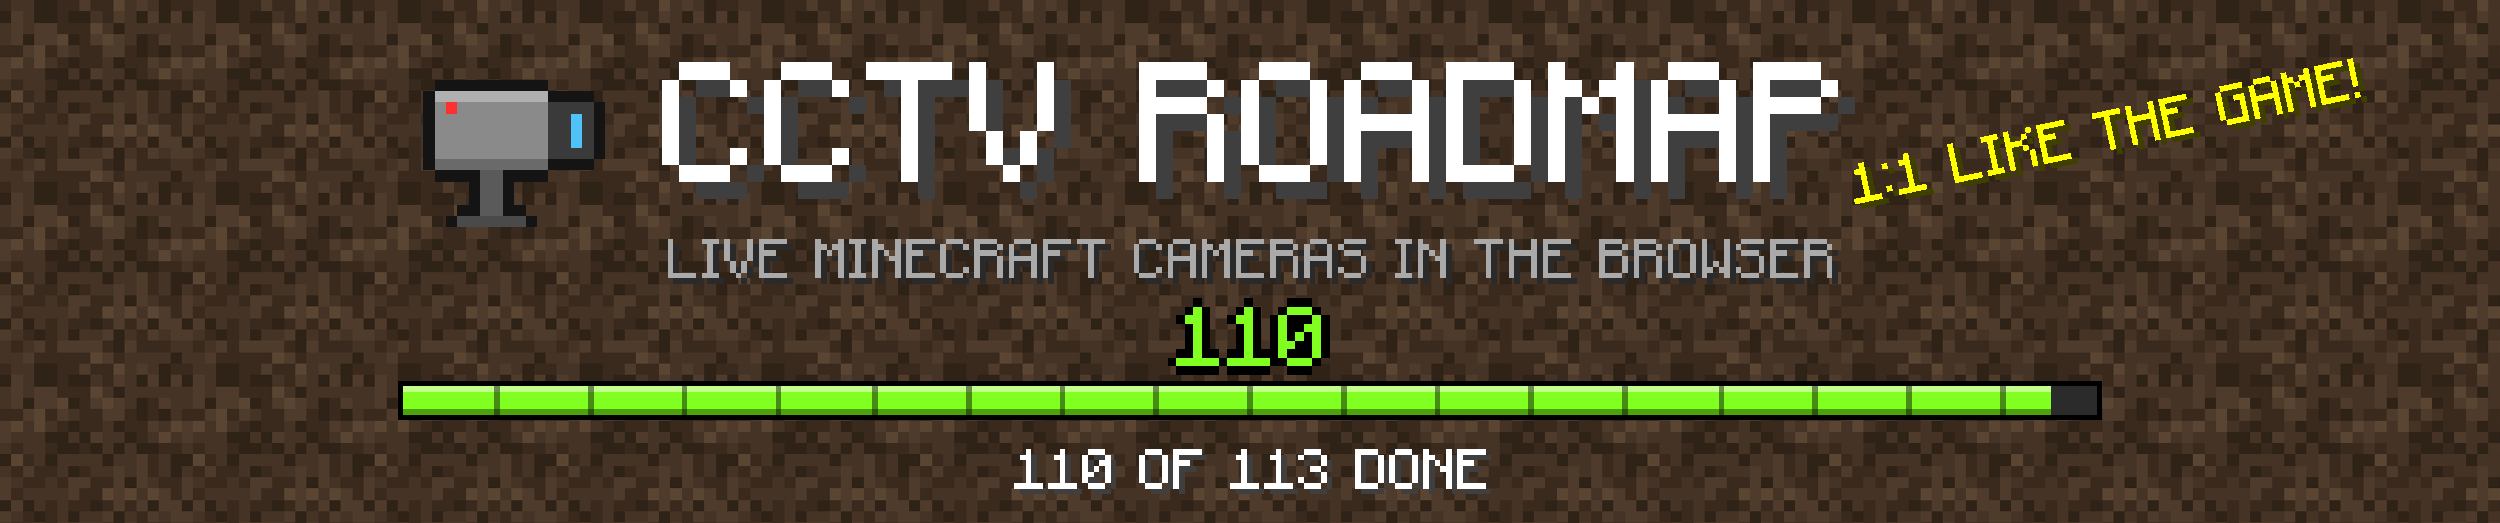
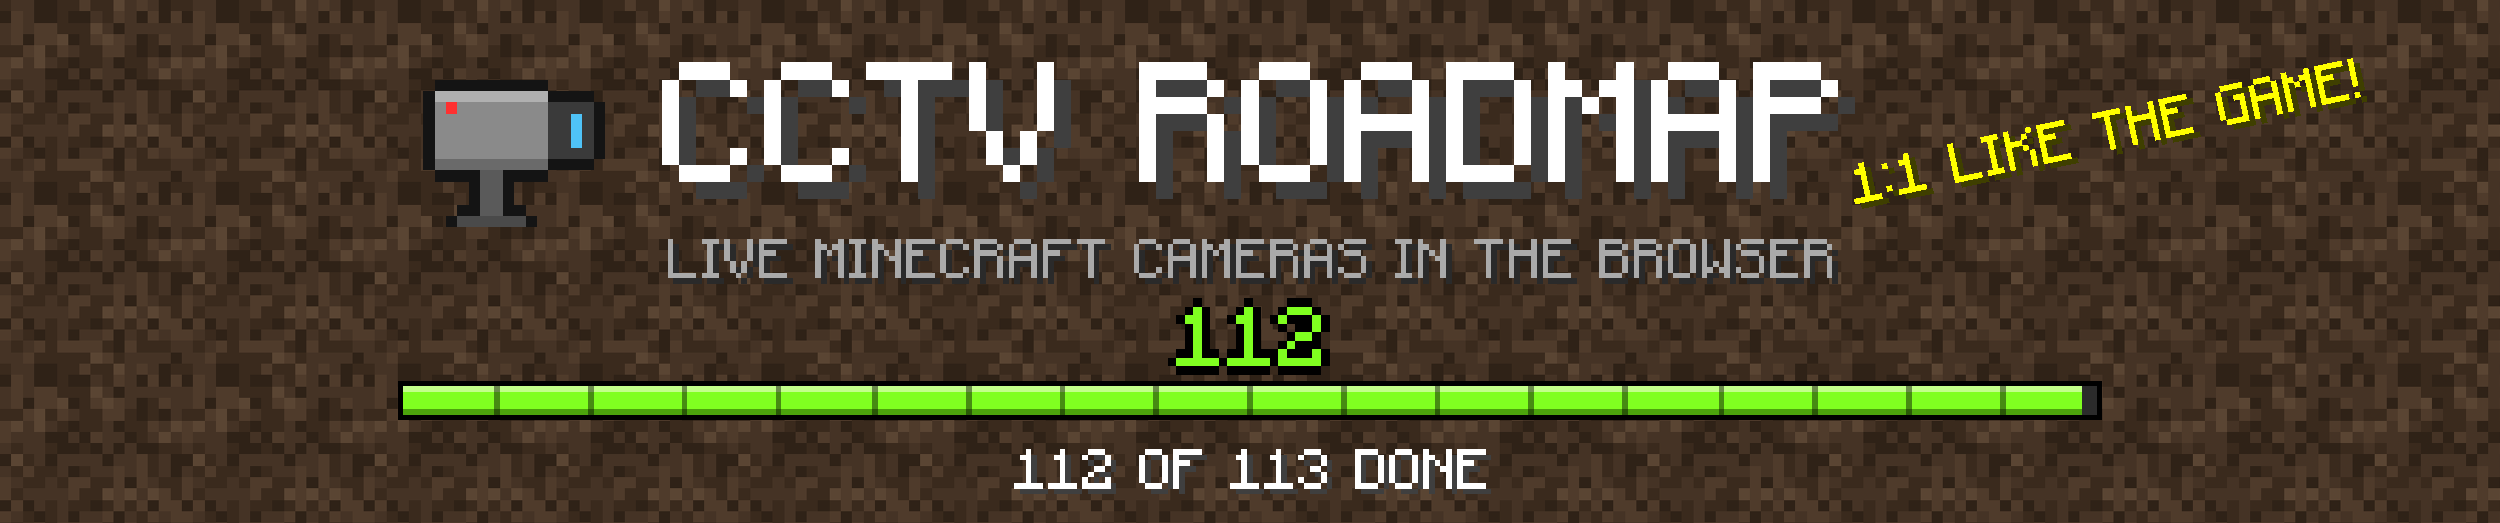
<svg xmlns="http://www.w3.org/2000/svg" width="880" height="184" viewBox="0 0 880 184" shape-rendering="crispEdges" role="img">
  <defs>
    <pattern id="dirt" width="64" height="64" patternUnits="userSpaceOnUse">
      <path fill="#3a2a1d" d="M0 0h4v4h-4zM20 0h8v4h-8zM32 0h8v4h-8zM60 0h4v4h-4zM20 4h4v4h-4zM36 4h4v4h-4zM20 8h12v4h-12zM28 12h4v4h-4zM52 12h4v4h-4zM0 16h8v4h-8zM16 16h4v4h-4zM28 16h8v4h-8zM44 16h4v4h-4zM52 16h4v4h-4zM20 20h4v4h-4zM28 20h8v4h-8zM44 20h8v4h-8zM48 24h4v4h-4zM4 28h4v4h-4zM16 28h4v4h-4zM28 28h4v4h-4zM56 28h8v4h-8zM8 32h4v4h-4zM52 32h4v4h-4zM4 36h4v4h-4zM12 36h8v4h-8zM28 36h4v4h-4zM52 36h4v4h-4zM8 40h8v4h-8zM20 40h4v4h-4zM32 40h8v4h-8zM56 40h8v4h-8zM4 44h4v4h-4zM28 44h8v4h-8zM60 44h4v4h-4zM16 48h4v4h-4zM24 48h8v4h-8zM36 48h4v4h-4zM44 48h4v4h-4zM8 52h4v4h-4zM16 52h4v4h-4zM48 52h4v4h-4zM4 56h4v4h-4zM16 56h4v4h-4zM36 56h4v4h-4zM48 56h12v4h-12zM12 60h20v4h-20zM40 60h4v4h-4z" />
      <path fill="#453325" d="M4 0h8v4h-8zM44 0h4v4h-4zM52 0h4v4h-4zM8 4h4v4h-4zM32 4h4v4h-4zM44 4h4v4h-4zM0 8h4v4h-4zM8 8h4v4h-4zM36 8h4v4h-4zM44 8h20v4h-20zM0 12h4v4h-4zM44 12h4v4h-4zM60 12h4v4h-4zM24 16h4v4h-4zM60 16h4v4h-4zM8 20h4v4h-4zM16 20h4v4h-4zM36 20h4v4h-4zM56 20h4v4h-4zM4 24h12v4h-12zM24 24h4v4h-4zM36 24h8v4h-8zM52 24h4v4h-4zM60 24h4v4h-4zM0 28h4v4h-4zM8 28h8v4h-8zM36 28h4v4h-4zM44 28h4v4h-4zM12 32h4v4h-4zM20 32h16v4h-16zM40 32h8v4h-8zM56 32h4v4h-4zM0 36h4v4h-4zM20 36h4v4h-4zM32 36h8v4h-8zM44 36h4v4h-4zM56 36h4v4h-4zM4 40h4v4h-4zM16 40h4v4h-4zM52 40h4v4h-4zM8 44h16v4h-16zM48 44h4v4h-4zM12 48h4v4h-4zM20 48h4v4h-4zM4 52h4v4h-4zM20 52h4v4h-4zM28 52h8v4h-8zM44 52h4v4h-4zM56 52h4v4h-4zM0 56h4v4h-4zM8 56h4v4h-4zM60 56h4v4h-4zM0 60h8v4h-8zM44 60h16v4h-16z" />
      <path fill="#2f2217" d="M12 0h8v4h-8zM56 0h4v4h-4zM0 4h4v4h-4zM12 4h8v4h-8zM24 4h8v4h-8zM48 4h4v4h-4zM56 4h4v4h-4zM40 8h4v4h-4zM8 12h4v4h-4zM24 12h4v4h-4zM48 12h4v4h-4zM48 16h4v4h-4zM56 16h4v4h-4zM24 20h4v4h-4zM40 20h4v4h-4zM16 24h8v4h-8zM28 24h4v4h-4zM44 24h4v4h-4zM20 28h8v4h-8zM32 28h4v4h-4zM40 28h4v4h-4zM48 28h8v4h-8zM0 32h4v4h-4zM16 32h4v4h-4zM36 32h4v4h-4zM60 32h4v4h-4zM24 36h4v4h-4zM60 36h4v4h-4zM44 40h4v4h-4zM0 48h4v4h-4zM8 48h4v4h-4zM32 48h4v4h-4zM52 48h4v4h-4zM12 52h4v4h-4zM24 52h4v4h-4zM40 52h4v4h-4zM40 56h4v4h-4zM60 60h4v4h-4z" />
      <path fill="#4f3b2b" d="M28 0h4v4h-4zM48 0h4v4h-4zM4 4h4v4h-4zM40 4h4v4h-4zM52 4h4v4h-4zM60 4h4v4h-4zM4 8h4v4h-4zM12 8h8v4h-8zM4 12h4v4h-4zM12 12h8v4h-8zM32 12h4v4h-4zM40 12h4v4h-4zM56 12h4v4h-4zM8 16h4v4h-4zM20 16h4v4h-4zM36 16h8v4h-8zM0 20h4v4h-4zM52 20h4v4h-4zM0 24h4v4h-4zM32 24h4v4h-4zM48 32h4v4h-4zM8 36h4v4h-4zM40 36h4v4h-4zM48 36h4v4h-4zM0 40h4v4h-4zM24 40h8v4h-8zM40 40h4v4h-4zM48 40h4v4h-4zM0 44h4v4h-4zM24 44h4v4h-4zM40 44h4v4h-4zM56 44h4v4h-4zM4 48h4v4h-4zM40 48h4v4h-4zM48 48h4v4h-4zM56 48h8v4h-8zM0 52h4v4h-4zM36 52h4v4h-4zM52 52h4v4h-4zM60 52h4v4h-4zM12 56h4v4h-4zM20 56h16v4h-16zM44 56h4v4h-4zM8 60h4v4h-4zM36 60h4v4h-4z" />
      <path fill="#5a4533" d="M40 0h4v4h-4zM32 8h4v4h-4zM20 12h4v4h-4zM36 12h4v4h-4zM12 16h4v4h-4zM4 20h4v4h-4zM12 20h4v4h-4zM60 20h4v4h-4zM56 24h4v4h-4zM4 32h4v4h-4zM36 44h4v4h-4zM44 44h4v4h-4zM52 44h4v4h-4zM32 60h4v4h-4z" />
    </pattern>
  </defs>
  <rect x="0" y="0" width="880" height="184" fill="url(#dirt)" />
  <path fill="#3f3f3f" d="M245 28h18v6h-18zM239 34h6v6h-6zM263 34h6v6h-6zM239 40h6v6h-6zM239 46h6v6h-6zM239 52h6v6h-6zM239 58h6v6h-6zM263 58h6v6h-6zM245 64h18v6h-18zM281 28h18v6h-18zM275 34h6v6h-6zM299 34h6v6h-6zM275 40h6v6h-6zM275 46h6v6h-6zM275 52h6v6h-6zM275 58h6v6h-6zM299 58h6v6h-6zM281 64h18v6h-18zM311 28h30v6h-30zM323 34h6v6h-6zM323 40h6v6h-6zM323 46h6v6h-6zM323 52h6v6h-6zM323 58h6v6h-6zM323 64h6v6h-6zM347 28h6v6h-6zM371 28h6v6h-6zM347 34h6v6h-6zM371 34h6v6h-6zM347 40h6v6h-6zM371 40h6v6h-6zM347 46h6v6h-6zM371 46h6v6h-6zM353 52h6v6h-6zM365 52h6v6h-6zM353 58h6v6h-6zM365 58h6v6h-6zM359 64h6v6h-6zM407 28h24v6h-24zM407 34h6v6h-6zM431 34h6v6h-6zM407 40h24v6h-24zM407 46h6v6h-6zM431 46h6v6h-6zM407 52h6v6h-6zM431 52h6v6h-6zM407 58h6v6h-6zM431 58h6v6h-6zM407 64h6v6h-6zM431 64h6v6h-6zM449 28h18v6h-18zM443 34h6v6h-6zM467 34h6v6h-6zM443 40h6v6h-6zM467 40h6v6h-6zM443 46h6v6h-6zM467 46h6v6h-6zM443 52h6v6h-6zM467 52h6v6h-6zM443 58h6v6h-6zM467 58h6v6h-6zM449 64h18v6h-18zM485 28h18v6h-18zM479 34h6v6h-6zM503 34h6v6h-6zM479 40h6v6h-6zM503 40h6v6h-6zM479 46h30v6h-30zM479 52h6v6h-6zM503 52h6v6h-6zM479 58h6v6h-6zM503 58h6v6h-6zM479 64h6v6h-6zM503 64h6v6h-6zM515 28h24v6h-24zM515 34h6v6h-6zM539 34h6v6h-6zM515 40h6v6h-6zM539 40h6v6h-6zM515 46h6v6h-6zM539 46h6v6h-6zM515 52h6v6h-6zM539 52h6v6h-6zM515 58h6v6h-6zM539 58h6v6h-6zM515 64h24v6h-24zM551 28h6v6h-6zM575 28h6v6h-6zM551 34h12v6h-12zM569 34h12v6h-12zM551 40h6v6h-6zM563 40h6v6h-6zM575 40h6v6h-6zM551 46h6v6h-6zM575 46h6v6h-6zM551 52h6v6h-6zM575 52h6v6h-6zM551 58h6v6h-6zM575 58h6v6h-6zM551 64h6v6h-6zM575 64h6v6h-6zM593 28h18v6h-18zM587 34h6v6h-6zM611 34h6v6h-6zM587 40h6v6h-6zM611 40h6v6h-6zM587 46h30v6h-30zM587 52h6v6h-6zM611 52h6v6h-6zM587 58h6v6h-6zM611 58h6v6h-6zM587 64h6v6h-6zM611 64h6v6h-6zM623 28h24v6h-24zM623 34h6v6h-6zM647 34h6v6h-6zM623 40h24v6h-24zM623 46h6v6h-6zM623 52h6v6h-6zM623 58h6v6h-6zM623 64h6v6h-6z" />
  <path fill="#ffffff" d="M239 22h18v6h-18zM233 28h6v6h-6zM257 28h6v6h-6zM233 34h6v6h-6zM233 40h6v6h-6zM233 46h6v6h-6zM233 52h6v6h-6zM257 52h6v6h-6zM239 58h18v6h-18zM275 22h18v6h-18zM269 28h6v6h-6zM293 28h6v6h-6zM269 34h6v6h-6zM269 40h6v6h-6zM269 46h6v6h-6zM269 52h6v6h-6zM293 52h6v6h-6zM275 58h18v6h-18zM305 22h30v6h-30zM317 28h6v6h-6zM317 34h6v6h-6zM317 40h6v6h-6zM317 46h6v6h-6zM317 52h6v6h-6zM317 58h6v6h-6zM341 22h6v6h-6zM365 22h6v6h-6zM341 28h6v6h-6zM365 28h6v6h-6zM341 34h6v6h-6zM365 34h6v6h-6zM341 40h6v6h-6zM365 40h6v6h-6zM347 46h6v6h-6zM359 46h6v6h-6zM347 52h6v6h-6zM359 52h6v6h-6zM353 58h6v6h-6zM401 22h24v6h-24zM401 28h6v6h-6zM425 28h6v6h-6zM401 34h24v6h-24zM401 40h6v6h-6zM425 40h6v6h-6zM401 46h6v6h-6zM425 46h6v6h-6zM401 52h6v6h-6zM425 52h6v6h-6zM401 58h6v6h-6zM425 58h6v6h-6zM443 22h18v6h-18zM437 28h6v6h-6zM461 28h6v6h-6zM437 34h6v6h-6zM461 34h6v6h-6zM437 40h6v6h-6zM461 40h6v6h-6zM437 46h6v6h-6zM461 46h6v6h-6zM437 52h6v6h-6zM461 52h6v6h-6zM443 58h18v6h-18zM479 22h18v6h-18zM473 28h6v6h-6zM497 28h6v6h-6zM473 34h6v6h-6zM497 34h6v6h-6zM473 40h30v6h-30zM473 46h6v6h-6zM497 46h6v6h-6zM473 52h6v6h-6zM497 52h6v6h-6zM473 58h6v6h-6zM497 58h6v6h-6zM509 22h24v6h-24zM509 28h6v6h-6zM533 28h6v6h-6zM509 34h6v6h-6zM533 34h6v6h-6zM509 40h6v6h-6zM533 40h6v6h-6zM509 46h6v6h-6zM533 46h6v6h-6zM509 52h6v6h-6zM533 52h6v6h-6zM509 58h24v6h-24zM545 22h6v6h-6zM569 22h6v6h-6zM545 28h12v6h-12zM563 28h12v6h-12zM545 34h6v6h-6zM557 34h6v6h-6zM569 34h6v6h-6zM545 40h6v6h-6zM569 40h6v6h-6zM545 46h6v6h-6zM569 46h6v6h-6zM545 52h6v6h-6zM569 52h6v6h-6zM545 58h6v6h-6zM569 58h6v6h-6zM587 22h18v6h-18zM581 28h6v6h-6zM605 28h6v6h-6zM581 34h6v6h-6zM605 34h6v6h-6zM581 40h30v6h-30zM581 46h6v6h-6zM605 46h6v6h-6zM581 52h6v6h-6zM605 52h6v6h-6zM581 58h6v6h-6zM605 58h6v6h-6zM617 22h24v6h-24zM617 28h6v6h-6zM641 28h6v6h-6zM617 34h24v6h-24zM617 40h6v6h-6zM617 46h6v6h-6zM617 52h6v6h-6zM617 58h6v6h-6z" />
  <path fill="#141414" d="M153 28h40v4h-40zM149 32h4v4h-4zM193 32h16v4h-16zM149 36h4v4h-4zM209 36h4v4h-4zM149 40h4v4h-4zM209 40h4v4h-4zM149 44h4v4h-4zM209 44h4v4h-4zM149 48h4v4h-4zM209 48h4v4h-4zM149 52h4v4h-4zM209 52h4v4h-4zM149 56h4v4h-4zM193 56h16v4h-16zM153 60h16v4h-16zM177 60h16v4h-16zM165 64h4v4h-4zM177 64h4v4h-4zM165 68h4v4h-4zM177 68h4v4h-4zM161 72h8v4h-8zM177 72h8v4h-8zM157 76h4v4h-4zM185 76h4v4h-4z" />
  <path fill="#b0b0b0" d="M153 32h40v4h-40z" />
  <path fill="#8a8a8a" d="M153 36h4v4h-4zM161 36h32v4h-32zM153 40h40v4h-40zM153 44h40v4h-40zM153 48h40v4h-40zM153 52h40v4h-40z" />
  <path fill="#ff3030" d="M157 36h4v4h-4z" />
  <path fill="#3a3a3a" d="M193 36h16v4h-16zM193 40h8v4h-8zM205 40h4v4h-4zM193 44h8v4h-8zM205 44h4v4h-4zM193 48h8v4h-8zM205 48h4v4h-4zM193 52h16v4h-16z" />
  <path fill="#4fc3f7" d="M201 40h4v4h-4zM201 44h4v4h-4zM201 48h4v4h-4z" />
  <path fill="#6a6a6a" d="M153 56h40v4h-40z" />
  <path fill="#5a5a5a" d="M169 60h8v4h-8zM169 64h8v4h-8zM169 68h8v4h-8zM169 72h8v4h-8z" />
  <path fill="#4a4a4a" d="M161 76h24v4h-24z" />
  <g transform="translate(653 72) rotate(-12)">
    <path fill="#3f3f00" d="M6 -12h2v2h-2zM4 -10h4v2h-4zM6 -8h2v2h-2zM6 -6h2v2h-2zM6 -4h2v2h-2zM6 -2h2v2h-2zM2 0h10v2h-10zM14 -10h2v2h-2zM14 -2h2v2h-2zM22 -12h2v2h-2zM20 -10h4v2h-4zM22 -8h2v2h-2zM22 -6h2v2h-2zM22 -4h2v2h-2zM22 -2h2v2h-2zM18 0h10v2h-10zM38 -12h2v2h-2zM38 -10h2v2h-2zM38 -8h2v2h-2zM38 -6h2v2h-2zM38 -4h2v2h-2zM38 -2h2v2h-2zM38 0h10v2h-10zM50 -12h6v2h-6zM52 -10h2v2h-2zM52 -8h2v2h-2zM52 -6h2v2h-2zM52 -4h2v2h-2zM52 -2h2v2h-2zM50 0h6v2h-6zM58 -12h2v2h-2zM66 -12h2v2h-2zM58 -10h2v2h-2zM64 -10h2v2h-2zM58 -8h6v2h-6zM58 -6h2v2h-2zM64 -6h2v2h-2zM58 -4h2v2h-2zM66 -4h2v2h-2zM58 -2h2v2h-2zM66 -2h2v2h-2zM58 0h2v2h-2zM66 0h2v2h-2zM70 -12h10v2h-10zM70 -10h2v2h-2zM70 -8h6v2h-6zM70 -6h2v2h-2zM70 -4h2v2h-2zM70 -2h2v2h-2zM70 0h10v2h-10zM90 -12h10v2h-10zM94 -10h2v2h-2zM94 -8h2v2h-2zM94 -6h2v2h-2zM94 -4h2v2h-2zM94 -2h2v2h-2zM94 0h2v2h-2zM102 -12h2v2h-2zM110 -12h2v2h-2zM102 -10h2v2h-2zM110 -10h2v2h-2zM102 -8h10v2h-10zM102 -6h2v2h-2zM110 -6h2v2h-2zM102 -4h2v2h-2zM110 -4h2v2h-2zM102 -2h2v2h-2zM110 -2h2v2h-2zM102 0h2v2h-2zM110 0h2v2h-2zM114 -12h10v2h-10zM114 -10h2v2h-2zM114 -8h6v2h-6zM114 -6h2v2h-2zM114 -4h2v2h-2zM114 -2h2v2h-2zM114 0h10v2h-10zM136 -12h8v2h-8zM134 -10h2v2h-2zM134 -8h2v2h-2zM140 -8h4v2h-4zM134 -6h2v2h-2zM142 -6h2v2h-2zM134 -4h2v2h-2zM142 -4h2v2h-2zM134 -2h2v2h-2zM142 -2h2v2h-2zM136 0h8v2h-8zM148 -12h6v2h-6zM146 -10h2v2h-2zM154 -10h2v2h-2zM146 -8h2v2h-2zM154 -8h2v2h-2zM146 -6h10v2h-10zM146 -4h2v2h-2zM154 -4h2v2h-2zM146 -2h2v2h-2zM154 -2h2v2h-2zM146 0h2v2h-2zM154 0h2v2h-2zM158 -12h2v2h-2zM166 -12h2v2h-2zM158 -10h4v2h-4zM164 -10h4v2h-4zM158 -8h2v2h-2zM162 -8h2v2h-2zM166 -8h2v2h-2zM158 -6h2v2h-2zM166 -6h2v2h-2zM158 -4h2v2h-2zM166 -4h2v2h-2zM158 -2h2v2h-2zM166 -2h2v2h-2zM158 0h2v2h-2zM166 0h2v2h-2zM170 -12h10v2h-10zM170 -10h2v2h-2zM170 -8h6v2h-6zM170 -6h2v2h-2zM170 -4h2v2h-2zM170 -2h2v2h-2zM170 0h10v2h-10zM182 -12h2v2h-2zM182 -10h2v2h-2zM182 -8h2v2h-2zM182 -6h2v2h-2zM182 -4h2v2h-2zM182 0h2v2h-2z" />
    <path fill="#ffff00" d="M4 -14h2v2h-2zM2 -12h4v2h-4zM4 -10h2v2h-2zM4 -8h2v2h-2zM4 -6h2v2h-2zM4 -4h2v2h-2zM0 -2h10v2h-10zM12 -12h2v2h-2zM12 -4h2v2h-2zM20 -14h2v2h-2zM18 -12h4v2h-4zM20 -10h2v2h-2zM20 -8h2v2h-2zM20 -6h2v2h-2zM20 -4h2v2h-2zM16 -2h10v2h-10zM36 -14h2v2h-2zM36 -12h2v2h-2zM36 -10h2v2h-2zM36 -8h2v2h-2zM36 -6h2v2h-2zM36 -4h2v2h-2zM36 -2h10v2h-10zM48 -14h6v2h-6zM50 -12h2v2h-2zM50 -10h2v2h-2zM50 -8h2v2h-2zM50 -6h2v2h-2zM50 -4h2v2h-2zM48 -2h6v2h-6zM56 -14h2v2h-2zM64 -14h2v2h-2zM56 -12h2v2h-2zM62 -12h2v2h-2zM56 -10h6v2h-6zM56 -8h2v2h-2zM62 -8h2v2h-2zM56 -6h2v2h-2zM64 -6h2v2h-2zM56 -4h2v2h-2zM64 -4h2v2h-2zM56 -2h2v2h-2zM64 -2h2v2h-2zM68 -14h10v2h-10zM68 -12h2v2h-2zM68 -10h6v2h-6zM68 -8h2v2h-2zM68 -6h2v2h-2zM68 -4h2v2h-2zM68 -2h10v2h-10zM88 -14h10v2h-10zM92 -12h2v2h-2zM92 -10h2v2h-2zM92 -8h2v2h-2zM92 -6h2v2h-2zM92 -4h2v2h-2zM92 -2h2v2h-2zM100 -14h2v2h-2zM108 -14h2v2h-2zM100 -12h2v2h-2zM108 -12h2v2h-2zM100 -10h10v2h-10zM100 -8h2v2h-2zM108 -8h2v2h-2zM100 -6h2v2h-2zM108 -6h2v2h-2zM100 -4h2v2h-2zM108 -4h2v2h-2zM100 -2h2v2h-2zM108 -2h2v2h-2zM112 -14h10v2h-10zM112 -12h2v2h-2zM112 -10h6v2h-6zM112 -8h2v2h-2zM112 -6h2v2h-2zM112 -4h2v2h-2zM112 -2h10v2h-10zM134 -14h8v2h-8zM132 -12h2v2h-2zM132 -10h2v2h-2zM138 -10h4v2h-4zM132 -8h2v2h-2zM140 -8h2v2h-2zM132 -6h2v2h-2zM140 -6h2v2h-2zM132 -4h2v2h-2zM140 -4h2v2h-2zM134 -2h8v2h-8zM146 -14h6v2h-6zM144 -12h2v2h-2zM152 -12h2v2h-2zM144 -10h2v2h-2zM152 -10h2v2h-2zM144 -8h10v2h-10zM144 -6h2v2h-2zM152 -6h2v2h-2zM144 -4h2v2h-2zM152 -4h2v2h-2zM144 -2h2v2h-2zM152 -2h2v2h-2zM156 -14h2v2h-2zM164 -14h2v2h-2zM156 -12h4v2h-4zM162 -12h4v2h-4zM156 -10h2v2h-2zM160 -10h2v2h-2zM164 -10h2v2h-2zM156 -8h2v2h-2zM164 -8h2v2h-2zM156 -6h2v2h-2zM164 -6h2v2h-2zM156 -4h2v2h-2zM164 -4h2v2h-2zM156 -2h2v2h-2zM164 -2h2v2h-2zM168 -14h10v2h-10zM168 -12h2v2h-2zM168 -10h6v2h-6zM168 -8h2v2h-2zM168 -6h2v2h-2zM168 -4h2v2h-2zM168 -2h10v2h-10zM180 -14h2v2h-2zM180 -12h2v2h-2zM180 -10h2v2h-2zM180 -8h2v2h-2zM180 -6h2v2h-2zM180 -2h2v2h-2z" />
  </g>
  <path fill="#2a2a2a" d="M237 86h2v2h-2zM237 88h2v2h-2zM237 90h2v2h-2zM237 92h2v2h-2zM237 94h2v2h-2zM237 96h2v2h-2zM237 98h10v2h-10zM249 86h6v2h-6zM251 88h2v2h-2zM251 90h2v2h-2zM251 92h2v2h-2zM251 94h2v2h-2zM251 96h2v2h-2zM249 98h6v2h-6zM257 86h2v2h-2zM265 86h2v2h-2zM257 88h2v2h-2zM265 88h2v2h-2zM257 90h2v2h-2zM265 90h2v2h-2zM257 92h2v2h-2zM265 92h2v2h-2zM259 94h2v2h-2zM263 94h2v2h-2zM259 96h2v2h-2zM263 96h2v2h-2zM261 98h2v2h-2zM269 86h10v2h-10zM269 88h2v2h-2zM269 90h6v2h-6zM269 92h2v2h-2zM269 94h2v2h-2zM269 96h2v2h-2zM269 98h10v2h-10zM289 86h2v2h-2zM297 86h2v2h-2zM289 88h4v2h-4zM295 88h4v2h-4zM289 90h2v2h-2zM293 90h2v2h-2zM297 90h2v2h-2zM289 92h2v2h-2zM297 92h2v2h-2zM289 94h2v2h-2zM297 94h2v2h-2zM289 96h2v2h-2zM297 96h2v2h-2zM289 98h2v2h-2zM297 98h2v2h-2zM301 86h6v2h-6zM303 88h2v2h-2zM303 90h2v2h-2zM303 92h2v2h-2zM303 94h2v2h-2zM303 96h2v2h-2zM301 98h6v2h-6zM309 86h2v2h-2zM317 86h2v2h-2zM309 88h4v2h-4zM317 88h2v2h-2zM309 90h2v2h-2zM313 90h2v2h-2zM317 90h2v2h-2zM309 92h2v2h-2zM315 92h4v2h-4zM309 94h2v2h-2zM317 94h2v2h-2zM309 96h2v2h-2zM317 96h2v2h-2zM309 98h2v2h-2zM317 98h2v2h-2zM321 86h10v2h-10zM321 88h2v2h-2zM321 90h6v2h-6zM321 92h2v2h-2zM321 94h2v2h-2zM321 96h2v2h-2zM321 98h10v2h-10zM335 86h6v2h-6zM333 88h2v2h-2zM341 88h2v2h-2zM333 90h2v2h-2zM333 92h2v2h-2zM333 94h2v2h-2zM333 96h2v2h-2zM341 96h2v2h-2zM335 98h6v2h-6zM345 86h8v2h-8zM345 88h2v2h-2zM353 88h2v2h-2zM345 90h8v2h-8zM345 92h2v2h-2zM353 92h2v2h-2zM345 94h2v2h-2zM353 94h2v2h-2zM345 96h2v2h-2zM353 96h2v2h-2zM345 98h2v2h-2zM353 98h2v2h-2zM359 86h6v2h-6zM357 88h2v2h-2zM365 88h2v2h-2zM357 90h2v2h-2zM365 90h2v2h-2zM357 92h10v2h-10zM357 94h2v2h-2zM365 94h2v2h-2zM357 96h2v2h-2zM365 96h2v2h-2zM357 98h2v2h-2zM365 98h2v2h-2zM369 86h10v2h-10zM369 88h2v2h-2zM369 90h6v2h-6zM369 92h2v2h-2zM369 94h2v2h-2zM369 96h2v2h-2zM369 98h2v2h-2zM381 86h10v2h-10zM385 88h2v2h-2zM385 90h2v2h-2zM385 92h2v2h-2zM385 94h2v2h-2zM385 96h2v2h-2zM385 98h2v2h-2zM403 86h6v2h-6zM401 88h2v2h-2zM409 88h2v2h-2zM401 90h2v2h-2zM401 92h2v2h-2zM401 94h2v2h-2zM401 96h2v2h-2zM409 96h2v2h-2zM403 98h6v2h-6zM415 86h6v2h-6zM413 88h2v2h-2zM421 88h2v2h-2zM413 90h2v2h-2zM421 90h2v2h-2zM413 92h10v2h-10zM413 94h2v2h-2zM421 94h2v2h-2zM413 96h2v2h-2zM421 96h2v2h-2zM413 98h2v2h-2zM421 98h2v2h-2zM425 86h2v2h-2zM433 86h2v2h-2zM425 88h4v2h-4zM431 88h4v2h-4zM425 90h2v2h-2zM429 90h2v2h-2zM433 90h2v2h-2zM425 92h2v2h-2zM433 92h2v2h-2zM425 94h2v2h-2zM433 94h2v2h-2zM425 96h2v2h-2zM433 96h2v2h-2zM425 98h2v2h-2zM433 98h2v2h-2zM437 86h10v2h-10zM437 88h2v2h-2zM437 90h6v2h-6zM437 92h2v2h-2zM437 94h2v2h-2zM437 96h2v2h-2zM437 98h10v2h-10zM449 86h8v2h-8zM449 88h2v2h-2zM457 88h2v2h-2zM449 90h8v2h-8zM449 92h2v2h-2zM457 92h2v2h-2zM449 94h2v2h-2zM457 94h2v2h-2zM449 96h2v2h-2zM457 96h2v2h-2zM449 98h2v2h-2zM457 98h2v2h-2zM463 86h6v2h-6zM461 88h2v2h-2zM469 88h2v2h-2zM461 90h2v2h-2zM469 90h2v2h-2zM461 92h10v2h-10zM461 94h2v2h-2zM469 94h2v2h-2zM461 96h2v2h-2zM469 96h2v2h-2zM461 98h2v2h-2zM469 98h2v2h-2zM475 86h8v2h-8zM473 88h2v2h-2zM475 90h6v2h-6zM481 92h2v2h-2zM481 94h2v2h-2zM473 96h2v2h-2zM481 96h2v2h-2zM475 98h6v2h-6zM493 86h6v2h-6zM495 88h2v2h-2zM495 90h2v2h-2zM495 92h2v2h-2zM495 94h2v2h-2zM495 96h2v2h-2zM493 98h6v2h-6zM501 86h2v2h-2zM509 86h2v2h-2zM501 88h4v2h-4zM509 88h2v2h-2zM501 90h2v2h-2zM505 90h2v2h-2zM509 90h2v2h-2zM501 92h2v2h-2zM507 92h4v2h-4zM501 94h2v2h-2zM509 94h2v2h-2zM501 96h2v2h-2zM509 96h2v2h-2zM501 98h2v2h-2zM509 98h2v2h-2zM521 86h10v2h-10zM525 88h2v2h-2zM525 90h2v2h-2zM525 92h2v2h-2zM525 94h2v2h-2zM525 96h2v2h-2zM525 98h2v2h-2zM533 86h2v2h-2zM541 86h2v2h-2zM533 88h2v2h-2zM541 88h2v2h-2zM533 90h10v2h-10zM533 92h2v2h-2zM541 92h2v2h-2zM533 94h2v2h-2zM541 94h2v2h-2zM533 96h2v2h-2zM541 96h2v2h-2zM533 98h2v2h-2zM541 98h2v2h-2zM545 86h10v2h-10zM545 88h2v2h-2zM545 90h6v2h-6zM545 92h2v2h-2zM545 94h2v2h-2zM545 96h2v2h-2zM545 98h10v2h-10zM565 86h8v2h-8zM565 88h2v2h-2zM573 88h2v2h-2zM565 90h8v2h-8zM565 92h2v2h-2zM573 92h2v2h-2zM565 94h2v2h-2zM573 94h2v2h-2zM565 96h2v2h-2zM573 96h2v2h-2zM565 98h8v2h-8zM577 86h8v2h-8zM577 88h2v2h-2zM585 88h2v2h-2zM577 90h8v2h-8zM577 92h2v2h-2zM585 92h2v2h-2zM577 94h2v2h-2zM585 94h2v2h-2zM577 96h2v2h-2zM585 96h2v2h-2zM577 98h2v2h-2zM585 98h2v2h-2zM591 86h6v2h-6zM589 88h2v2h-2zM597 88h2v2h-2zM589 90h2v2h-2zM597 90h2v2h-2zM589 92h2v2h-2zM597 92h2v2h-2zM589 94h2v2h-2zM597 94h2v2h-2zM589 96h2v2h-2zM597 96h2v2h-2zM591 98h6v2h-6zM601 86h2v2h-2zM609 86h2v2h-2zM601 88h2v2h-2zM609 88h2v2h-2zM601 90h2v2h-2zM609 90h2v2h-2zM601 92h2v2h-2zM609 92h2v2h-2zM601 94h2v2h-2zM605 94h2v2h-2zM609 94h2v2h-2zM601 96h4v2h-4zM607 96h4v2h-4zM601 98h2v2h-2zM609 98h2v2h-2zM615 86h8v2h-8zM613 88h2v2h-2zM615 90h6v2h-6zM621 92h2v2h-2zM621 94h2v2h-2zM613 96h2v2h-2zM621 96h2v2h-2zM615 98h6v2h-6zM625 86h10v2h-10zM625 88h2v2h-2zM625 90h6v2h-6zM625 92h2v2h-2zM625 94h2v2h-2zM625 96h2v2h-2zM625 98h10v2h-10zM637 86h8v2h-8zM637 88h2v2h-2zM645 88h2v2h-2zM637 90h8v2h-8zM637 92h2v2h-2zM645 92h2v2h-2zM637 94h2v2h-2zM645 94h2v2h-2zM637 96h2v2h-2zM645 96h2v2h-2zM637 98h2v2h-2zM645 98h2v2h-2z" />
  <path fill="#aaaaaa" d="M235 84h2v2h-2zM235 86h2v2h-2zM235 88h2v2h-2zM235 90h2v2h-2zM235 92h2v2h-2zM235 94h2v2h-2zM235 96h10v2h-10zM247 84h6v2h-6zM249 86h2v2h-2zM249 88h2v2h-2zM249 90h2v2h-2zM249 92h2v2h-2zM249 94h2v2h-2zM247 96h6v2h-6zM255 84h2v2h-2zM263 84h2v2h-2zM255 86h2v2h-2zM263 86h2v2h-2zM255 88h2v2h-2zM263 88h2v2h-2zM255 90h2v2h-2zM263 90h2v2h-2zM257 92h2v2h-2zM261 92h2v2h-2zM257 94h2v2h-2zM261 94h2v2h-2zM259 96h2v2h-2zM267 84h10v2h-10zM267 86h2v2h-2zM267 88h6v2h-6zM267 90h2v2h-2zM267 92h2v2h-2zM267 94h2v2h-2zM267 96h10v2h-10zM287 84h2v2h-2zM295 84h2v2h-2zM287 86h4v2h-4zM293 86h4v2h-4zM287 88h2v2h-2zM291 88h2v2h-2zM295 88h2v2h-2zM287 90h2v2h-2zM295 90h2v2h-2zM287 92h2v2h-2zM295 92h2v2h-2zM287 94h2v2h-2zM295 94h2v2h-2zM287 96h2v2h-2zM295 96h2v2h-2zM299 84h6v2h-6zM301 86h2v2h-2zM301 88h2v2h-2zM301 90h2v2h-2zM301 92h2v2h-2zM301 94h2v2h-2zM299 96h6v2h-6zM307 84h2v2h-2zM315 84h2v2h-2zM307 86h4v2h-4zM315 86h2v2h-2zM307 88h2v2h-2zM311 88h2v2h-2zM315 88h2v2h-2zM307 90h2v2h-2zM313 90h4v2h-4zM307 92h2v2h-2zM315 92h2v2h-2zM307 94h2v2h-2zM315 94h2v2h-2zM307 96h2v2h-2zM315 96h2v2h-2zM319 84h10v2h-10zM319 86h2v2h-2zM319 88h6v2h-6zM319 90h2v2h-2zM319 92h2v2h-2zM319 94h2v2h-2zM319 96h10v2h-10zM333 84h6v2h-6zM331 86h2v2h-2zM339 86h2v2h-2zM331 88h2v2h-2zM331 90h2v2h-2zM331 92h2v2h-2zM331 94h2v2h-2zM339 94h2v2h-2zM333 96h6v2h-6zM343 84h8v2h-8zM343 86h2v2h-2zM351 86h2v2h-2zM343 88h8v2h-8zM343 90h2v2h-2zM351 90h2v2h-2zM343 92h2v2h-2zM351 92h2v2h-2zM343 94h2v2h-2zM351 94h2v2h-2zM343 96h2v2h-2zM351 96h2v2h-2zM357 84h6v2h-6zM355 86h2v2h-2zM363 86h2v2h-2zM355 88h2v2h-2zM363 88h2v2h-2zM355 90h10v2h-10zM355 92h2v2h-2zM363 92h2v2h-2zM355 94h2v2h-2zM363 94h2v2h-2zM355 96h2v2h-2zM363 96h2v2h-2zM367 84h10v2h-10zM367 86h2v2h-2zM367 88h6v2h-6zM367 90h2v2h-2zM367 92h2v2h-2zM367 94h2v2h-2zM367 96h2v2h-2zM379 84h10v2h-10zM383 86h2v2h-2zM383 88h2v2h-2zM383 90h2v2h-2zM383 92h2v2h-2zM383 94h2v2h-2zM383 96h2v2h-2zM401 84h6v2h-6zM399 86h2v2h-2zM407 86h2v2h-2zM399 88h2v2h-2zM399 90h2v2h-2zM399 92h2v2h-2zM399 94h2v2h-2zM407 94h2v2h-2zM401 96h6v2h-6zM413 84h6v2h-6zM411 86h2v2h-2zM419 86h2v2h-2zM411 88h2v2h-2zM419 88h2v2h-2zM411 90h10v2h-10zM411 92h2v2h-2zM419 92h2v2h-2zM411 94h2v2h-2zM419 94h2v2h-2zM411 96h2v2h-2zM419 96h2v2h-2zM423 84h2v2h-2zM431 84h2v2h-2zM423 86h4v2h-4zM429 86h4v2h-4zM423 88h2v2h-2zM427 88h2v2h-2zM431 88h2v2h-2zM423 90h2v2h-2zM431 90h2v2h-2zM423 92h2v2h-2zM431 92h2v2h-2zM423 94h2v2h-2zM431 94h2v2h-2zM423 96h2v2h-2zM431 96h2v2h-2zM435 84h10v2h-10zM435 86h2v2h-2zM435 88h6v2h-6zM435 90h2v2h-2zM435 92h2v2h-2zM435 94h2v2h-2zM435 96h10v2h-10zM447 84h8v2h-8zM447 86h2v2h-2zM455 86h2v2h-2zM447 88h8v2h-8zM447 90h2v2h-2zM455 90h2v2h-2zM447 92h2v2h-2zM455 92h2v2h-2zM447 94h2v2h-2zM455 94h2v2h-2zM447 96h2v2h-2zM455 96h2v2h-2zM461 84h6v2h-6zM459 86h2v2h-2zM467 86h2v2h-2zM459 88h2v2h-2zM467 88h2v2h-2zM459 90h10v2h-10zM459 92h2v2h-2zM467 92h2v2h-2zM459 94h2v2h-2zM467 94h2v2h-2zM459 96h2v2h-2zM467 96h2v2h-2zM473 84h8v2h-8zM471 86h2v2h-2zM473 88h6v2h-6zM479 90h2v2h-2zM479 92h2v2h-2zM471 94h2v2h-2zM479 94h2v2h-2zM473 96h6v2h-6zM491 84h6v2h-6zM493 86h2v2h-2zM493 88h2v2h-2zM493 90h2v2h-2zM493 92h2v2h-2zM493 94h2v2h-2zM491 96h6v2h-6zM499 84h2v2h-2zM507 84h2v2h-2zM499 86h4v2h-4zM507 86h2v2h-2zM499 88h2v2h-2zM503 88h2v2h-2zM507 88h2v2h-2zM499 90h2v2h-2zM505 90h4v2h-4zM499 92h2v2h-2zM507 92h2v2h-2zM499 94h2v2h-2zM507 94h2v2h-2zM499 96h2v2h-2zM507 96h2v2h-2zM519 84h10v2h-10zM523 86h2v2h-2zM523 88h2v2h-2zM523 90h2v2h-2zM523 92h2v2h-2zM523 94h2v2h-2zM523 96h2v2h-2zM531 84h2v2h-2zM539 84h2v2h-2zM531 86h2v2h-2zM539 86h2v2h-2zM531 88h10v2h-10zM531 90h2v2h-2zM539 90h2v2h-2zM531 92h2v2h-2zM539 92h2v2h-2zM531 94h2v2h-2zM539 94h2v2h-2zM531 96h2v2h-2zM539 96h2v2h-2zM543 84h10v2h-10zM543 86h2v2h-2zM543 88h6v2h-6zM543 90h2v2h-2zM543 92h2v2h-2zM543 94h2v2h-2zM543 96h10v2h-10zM563 84h8v2h-8zM563 86h2v2h-2zM571 86h2v2h-2zM563 88h8v2h-8zM563 90h2v2h-2zM571 90h2v2h-2zM563 92h2v2h-2zM571 92h2v2h-2zM563 94h2v2h-2zM571 94h2v2h-2zM563 96h8v2h-8zM575 84h8v2h-8zM575 86h2v2h-2zM583 86h2v2h-2zM575 88h8v2h-8zM575 90h2v2h-2zM583 90h2v2h-2zM575 92h2v2h-2zM583 92h2v2h-2zM575 94h2v2h-2zM583 94h2v2h-2zM575 96h2v2h-2zM583 96h2v2h-2zM589 84h6v2h-6zM587 86h2v2h-2zM595 86h2v2h-2zM587 88h2v2h-2zM595 88h2v2h-2zM587 90h2v2h-2zM595 90h2v2h-2zM587 92h2v2h-2zM595 92h2v2h-2zM587 94h2v2h-2zM595 94h2v2h-2zM589 96h6v2h-6zM599 84h2v2h-2zM607 84h2v2h-2zM599 86h2v2h-2zM607 86h2v2h-2zM599 88h2v2h-2zM607 88h2v2h-2zM599 90h2v2h-2zM607 90h2v2h-2zM599 92h2v2h-2zM603 92h2v2h-2zM607 92h2v2h-2zM599 94h4v2h-4zM605 94h4v2h-4zM599 96h2v2h-2zM607 96h2v2h-2zM613 84h8v2h-8zM611 86h2v2h-2zM613 88h6v2h-6zM619 90h2v2h-2zM619 92h2v2h-2zM611 94h2v2h-2zM619 94h2v2h-2zM613 96h6v2h-6zM623 84h10v2h-10zM623 86h2v2h-2zM623 88h6v2h-6zM623 90h2v2h-2zM623 92h2v2h-2zM623 94h2v2h-2zM623 96h10v2h-10zM635 84h8v2h-8zM635 86h2v2h-2zM643 86h2v2h-2zM635 88h8v2h-8zM635 90h2v2h-2zM643 90h2v2h-2zM635 92h2v2h-2zM643 92h2v2h-2zM635 94h2v2h-2zM643 94h2v2h-2zM635 96h2v2h-2zM643 96h2v2h-2z" />
-   <path fill="#000000" d="M417 108h3v3h-3zM414 111h6v3h-6zM417 114h3v3h-3zM417 117h3v3h-3zM417 120h3v3h-3zM417 123h3v3h-3zM411 126h15v3h-15zM435 108h3v3h-3zM432 111h6v3h-6zM435 114h3v3h-3zM435 117h3v3h-3zM435 120h3v3h-3zM435 123h3v3h-3zM429 126h15v3h-15zM450 108h9v3h-9zM447 111h3v3h-3zM459 111h3v3h-3zM447 114h3v3h-3zM456 114h6v3h-6zM447 117h3v3h-3zM453 117h3v3h-3zM459 117h3v3h-3zM447 120h6v3h-6zM459 120h3v3h-3zM447 123h3v3h-3zM459 123h3v3h-3zM450 126h9v3h-9z" />
-   <path fill="#000000" d="M423 108h3v3h-3zM420 111h6v3h-6zM423 114h3v3h-3zM423 117h3v3h-3zM423 120h3v3h-3zM423 123h3v3h-3zM417 126h15v3h-15zM441 108h3v3h-3zM438 111h6v3h-6zM441 114h3v3h-3zM441 117h3v3h-3zM441 120h3v3h-3zM441 123h3v3h-3zM435 126h15v3h-15zM456 108h9v3h-9zM453 111h3v3h-3zM465 111h3v3h-3zM453 114h3v3h-3zM462 114h6v3h-6zM453 117h3v3h-3zM459 117h3v3h-3zM465 117h3v3h-3zM453 120h6v3h-6zM465 120h3v3h-3zM453 123h3v3h-3zM465 123h3v3h-3zM456 126h9v3h-9z" />
-   <path fill="#000000" d="M420 105h3v3h-3zM417 108h6v3h-6zM420 111h3v3h-3zM420 114h3v3h-3zM420 117h3v3h-3zM420 120h3v3h-3zM414 123h15v3h-15zM438 105h3v3h-3zM435 108h6v3h-6zM438 111h3v3h-3zM438 114h3v3h-3zM438 117h3v3h-3zM438 120h3v3h-3zM432 123h15v3h-15zM453 105h9v3h-9zM450 108h3v3h-3zM462 108h3v3h-3zM450 111h3v3h-3zM459 111h6v3h-6zM450 114h3v3h-3zM456 114h3v3h-3zM462 114h3v3h-3zM450 117h6v3h-6zM462 117h3v3h-3zM450 120h3v3h-3zM462 120h3v3h-3zM453 123h9v3h-9z" />
-   <path fill="#000000" d="M420 111h3v3h-3zM417 114h6v3h-6zM420 117h3v3h-3zM420 120h3v3h-3zM420 123h3v3h-3zM420 126h3v3h-3zM414 129h15v3h-15zM438 111h3v3h-3zM435 114h6v3h-6zM438 117h3v3h-3zM438 120h3v3h-3zM438 123h3v3h-3zM438 126h3v3h-3zM432 129h15v3h-15zM453 111h9v3h-9zM450 114h3v3h-3zM462 114h3v3h-3zM450 117h3v3h-3zM459 117h6v3h-6zM450 120h3v3h-3zM456 120h3v3h-3zM462 120h3v3h-3zM450 123h6v3h-6zM462 123h3v3h-3zM450 126h3v3h-3zM462 126h3v3h-3zM453 129h9v3h-9z" />
-   <path fill="#80ff20" d="M420 108h3v3h-3zM417 111h6v3h-6zM420 114h3v3h-3zM420 117h3v3h-3zM420 120h3v3h-3zM420 123h3v3h-3zM414 126h15v3h-15zM438 108h3v3h-3zM435 111h6v3h-6zM438 114h3v3h-3zM438 117h3v3h-3zM438 120h3v3h-3zM438 123h3v3h-3zM432 126h15v3h-15zM453 108h9v3h-9zM450 111h3v3h-3zM462 111h3v3h-3zM450 114h3v3h-3zM459 114h6v3h-6zM450 117h3v3h-3zM456 117h3v3h-3zM462 117h3v3h-3zM450 120h6v3h-6zM462 120h3v3h-3zM450 123h3v3h-3zM462 123h3v3h-3zM453 126h9v3h-9z" />
+   <path fill="#000000" d="M417 108h3v3h-3zM414 111h6v3h-6zM417 114h3v3h-3zM417 117h3v3h-3zM417 120h3v3h-3zM417 123h3v3h-3zM411 126h15v3h-15zM435 108h3v3h-3zM432 111h6v3h-6zM435 114h3v3h-3zM435 117h3v3h-3zM435 120h3v3h-3zM435 123h3v3h-3zM429 126h15v3h-15zM450 108h9v3h-9zM447 111h3v3h-3zM459 111h3v3h-3zM459 114h3v3h-3zM453 117h6v3h-6zM450 120h3v3h-3zM447 123h3v3h-3zM459 123h3v3h-3zM447 126h15v3h-15z" />
+   <path fill="#000000" d="M423 108h3v3h-3zM420 111h6v3h-6zM423 114h3v3h-3zM423 117h3v3h-3zM423 120h3v3h-3zM423 123h3v3h-3zM417 126h15v3h-15zM441 108h3v3h-3zM438 111h6v3h-6zM441 114h3v3h-3zM441 117h3v3h-3zM441 120h3v3h-3zM441 123h3v3h-3zM435 126h15v3h-15zM456 108h9v3h-9zM453 111h3v3h-3zM465 111h3v3h-3zM465 114h3v3h-3zM459 117h6v3h-6zM456 120h3v3h-3zM453 123h3v3h-3zM465 123h3v3h-3zM453 126h15v3h-15z" />
+   <path fill="#000000" d="M420 105h3v3h-3zM417 108h6v3h-6zM420 111h3v3h-3zM420 114h3v3h-3zM420 117h3v3h-3zM420 120h3v3h-3zM414 123h15v3h-15zM438 105h3v3h-3zM435 108h6v3h-6zM438 111h3v3h-3zM438 114h3v3h-3zM438 117h3v3h-3zM438 120h3v3h-3zM432 123h15v3h-15zM453 105h9v3h-9zM450 108h3v3h-3zM462 108h3v3h-3zM462 111h3v3h-3zM456 114h6v3h-6zM453 117h3v3h-3zM450 120h3v3h-3zM462 120h3v3h-3zM450 123h15v3h-15z" />
+   <path fill="#000000" d="M420 111h3v3h-3zM417 114h6v3h-6zM420 117h3v3h-3zM420 120h3v3h-3zM420 123h3v3h-3zM420 126h3v3h-3zM414 129h15v3h-15zM438 111h3v3h-3zM435 114h6v3h-6zM438 117h3v3h-3zM438 120h3v3h-3zM438 123h3v3h-3zM438 126h3v3h-3zM432 129h15v3h-15zM453 111h9v3h-9zM450 114h3v3h-3zM462 114h3v3h-3zM462 117h3v3h-3zM456 120h6v3h-6zM453 123h3v3h-3zM450 126h3v3h-3zM462 126h3v3h-3zM450 129h15v3h-15z" />
+   <path fill="#80ff20" d="M420 108h3v3h-3zM417 111h6v3h-6zM420 114h3v3h-3zM420 117h3v3h-3zM420 120h3v3h-3zM420 123h3v3h-3zM414 126h15v3h-15zM438 108h3v3h-3zM435 111h6v3h-6zM438 114h3v3h-3zM438 117h3v3h-3zM438 120h3v3h-3zM438 123h3v3h-3zM432 126h15v3h-15zM453 108h9v3h-9zM450 111h3v3h-3zM462 111h3v3h-3zM462 114h3v3h-3zM456 117h6v3h-6zM453 120h3v3h-3zM450 123h3v3h-3zM462 123h3v3h-3zM450 126h15v3h-15z" />
  <rect x="140" y="134" width="600" height="14" fill="#000000" />
  <rect x="142" y="136" width="596" height="10" fill="#2b2b2b" />
-   <rect x="142" y="136" width="580" height="10" fill="#80ff20" />
-   <rect x="142" y="136" width="580" height="2" fill="#c3ff8a" />
-   <rect x="142" y="144" width="580" height="2" fill="#4ca30c" />
+   <rect x="142" y="136" width="591" height="10" fill="#80ff20" />
+   <rect x="142" y="136" width="591" height="2" fill="#c3ff8a" />
+   <rect x="142" y="144" width="591" height="2" fill="#4ca30c" />
  <rect x="174" y="136" width="2" height="10" fill="#000000" fill-opacity="0.45" />
  <rect x="207" y="136" width="2" height="10" fill="#000000" fill-opacity="0.45" />
  <rect x="240" y="136" width="2" height="10" fill="#000000" fill-opacity="0.45" />
  <rect x="273" y="136" width="2" height="10" fill="#000000" fill-opacity="0.45" />
  <rect x="307" y="136" width="2" height="10" fill="#000000" fill-opacity="0.45" />
  <rect x="340" y="136" width="2" height="10" fill="#000000" fill-opacity="0.45" />
  <rect x="373" y="136" width="2" height="10" fill="#000000" fill-opacity="0.45" />
  <rect x="406" y="136" width="2" height="10" fill="#000000" fill-opacity="0.45" />
  <rect x="439" y="136" width="2" height="10" fill="#000000" fill-opacity="0.45" />
  <rect x="472" y="136" width="2" height="10" fill="#000000" fill-opacity="0.45" />
  <rect x="505" y="136" width="2" height="10" fill="#000000" fill-opacity="0.45" />
  <rect x="538" y="136" width="2" height="10" fill="#000000" fill-opacity="0.45" />
  <rect x="571" y="136" width="2" height="10" fill="#000000" fill-opacity="0.45" />
  <rect x="605" y="136" width="2" height="10" fill="#000000" fill-opacity="0.45" />
  <rect x="638" y="136" width="2" height="10" fill="#000000" fill-opacity="0.45" />
  <rect x="671" y="136" width="2" height="10" fill="#000000" fill-opacity="0.45" />
  <rect x="704" y="136" width="2" height="10" fill="#000000" fill-opacity="0.45" />
-   <path fill="#3f3f3f" d="M363 160h2v2h-2zM361 162h4v2h-4zM363 164h2v2h-2zM363 166h2v2h-2zM363 168h2v2h-2zM363 170h2v2h-2zM359 172h10v2h-10zM375 160h2v2h-2zM373 162h4v2h-4zM375 164h2v2h-2zM375 166h2v2h-2zM375 168h2v2h-2zM375 170h2v2h-2zM371 172h10v2h-10zM385 160h6v2h-6zM383 162h2v2h-2zM391 162h2v2h-2zM383 164h2v2h-2zM389 164h4v2h-4zM383 166h2v2h-2zM387 166h2v2h-2zM391 166h2v2h-2zM383 168h4v2h-4zM391 168h2v2h-2zM383 170h2v2h-2zM391 170h2v2h-2zM385 172h6v2h-6zM405 160h6v2h-6zM403 162h2v2h-2zM411 162h2v2h-2zM403 164h2v2h-2zM411 164h2v2h-2zM403 166h2v2h-2zM411 166h2v2h-2zM403 168h2v2h-2zM411 168h2v2h-2zM403 170h2v2h-2zM411 170h2v2h-2zM405 172h6v2h-6zM415 160h10v2h-10zM415 162h2v2h-2zM415 164h6v2h-6zM415 166h2v2h-2zM415 168h2v2h-2zM415 170h2v2h-2zM415 172h2v2h-2zM439 160h2v2h-2zM437 162h4v2h-4zM439 164h2v2h-2zM439 166h2v2h-2zM439 168h2v2h-2zM439 170h2v2h-2zM435 172h10v2h-10zM451 160h2v2h-2zM449 162h4v2h-4zM451 164h2v2h-2zM451 166h2v2h-2zM451 168h2v2h-2zM451 170h2v2h-2zM447 172h10v2h-10zM461 160h6v2h-6zM459 162h2v2h-2zM467 162h2v2h-2zM467 164h2v2h-2zM463 166h4v2h-4zM467 168h2v2h-2zM459 170h2v2h-2zM467 170h2v2h-2zM461 172h6v2h-6zM479 160h8v2h-8zM479 162h2v2h-2zM487 162h2v2h-2zM479 164h2v2h-2zM487 164h2v2h-2zM479 166h2v2h-2zM487 166h2v2h-2zM479 168h2v2h-2zM487 168h2v2h-2zM479 170h2v2h-2zM487 170h2v2h-2zM479 172h8v2h-8zM493 160h6v2h-6zM491 162h2v2h-2zM499 162h2v2h-2zM491 164h2v2h-2zM499 164h2v2h-2zM491 166h2v2h-2zM499 166h2v2h-2zM491 168h2v2h-2zM499 168h2v2h-2zM491 170h2v2h-2zM499 170h2v2h-2zM493 172h6v2h-6zM503 160h2v2h-2zM511 160h2v2h-2zM503 162h4v2h-4zM511 162h2v2h-2zM503 164h2v2h-2zM507 164h2v2h-2zM511 164h2v2h-2zM503 166h2v2h-2zM509 166h4v2h-4zM503 168h2v2h-2zM511 168h2v2h-2zM503 170h2v2h-2zM511 170h2v2h-2zM503 172h2v2h-2zM511 172h2v2h-2zM515 160h10v2h-10zM515 162h2v2h-2zM515 164h6v2h-6zM515 166h2v2h-2zM515 168h2v2h-2zM515 170h2v2h-2zM515 172h10v2h-10z" />
-   <path fill="#ffffff" d="M361 158h2v2h-2zM359 160h4v2h-4zM361 162h2v2h-2zM361 164h2v2h-2zM361 166h2v2h-2zM361 168h2v2h-2zM357 170h10v2h-10zM373 158h2v2h-2zM371 160h4v2h-4zM373 162h2v2h-2zM373 164h2v2h-2zM373 166h2v2h-2zM373 168h2v2h-2zM369 170h10v2h-10zM383 158h6v2h-6zM381 160h2v2h-2zM389 160h2v2h-2zM381 162h2v2h-2zM387 162h4v2h-4zM381 164h2v2h-2zM385 164h2v2h-2zM389 164h2v2h-2zM381 166h4v2h-4zM389 166h2v2h-2zM381 168h2v2h-2zM389 168h2v2h-2zM383 170h6v2h-6zM403 158h6v2h-6zM401 160h2v2h-2zM409 160h2v2h-2zM401 162h2v2h-2zM409 162h2v2h-2zM401 164h2v2h-2zM409 164h2v2h-2zM401 166h2v2h-2zM409 166h2v2h-2zM401 168h2v2h-2zM409 168h2v2h-2zM403 170h6v2h-6zM413 158h10v2h-10zM413 160h2v2h-2zM413 162h6v2h-6zM413 164h2v2h-2zM413 166h2v2h-2zM413 168h2v2h-2zM413 170h2v2h-2zM437 158h2v2h-2zM435 160h4v2h-4zM437 162h2v2h-2zM437 164h2v2h-2zM437 166h2v2h-2zM437 168h2v2h-2zM433 170h10v2h-10zM449 158h2v2h-2zM447 160h4v2h-4zM449 162h2v2h-2zM449 164h2v2h-2zM449 166h2v2h-2zM449 168h2v2h-2zM445 170h10v2h-10zM459 158h6v2h-6zM457 160h2v2h-2zM465 160h2v2h-2zM465 162h2v2h-2zM461 164h4v2h-4zM465 166h2v2h-2zM457 168h2v2h-2zM465 168h2v2h-2zM459 170h6v2h-6zM477 158h8v2h-8zM477 160h2v2h-2zM485 160h2v2h-2zM477 162h2v2h-2zM485 162h2v2h-2zM477 164h2v2h-2zM485 164h2v2h-2zM477 166h2v2h-2zM485 166h2v2h-2zM477 168h2v2h-2zM485 168h2v2h-2zM477 170h8v2h-8zM491 158h6v2h-6zM489 160h2v2h-2zM497 160h2v2h-2zM489 162h2v2h-2zM497 162h2v2h-2zM489 164h2v2h-2zM497 164h2v2h-2zM489 166h2v2h-2zM497 166h2v2h-2zM489 168h2v2h-2zM497 168h2v2h-2zM491 170h6v2h-6zM501 158h2v2h-2zM509 158h2v2h-2zM501 160h4v2h-4zM509 160h2v2h-2zM501 162h2v2h-2zM505 162h2v2h-2zM509 162h2v2h-2zM501 164h2v2h-2zM507 164h4v2h-4zM501 166h2v2h-2zM509 166h2v2h-2zM501 168h2v2h-2zM509 168h2v2h-2zM501 170h2v2h-2zM509 170h2v2h-2zM513 158h10v2h-10zM513 160h2v2h-2zM513 162h6v2h-6zM513 164h2v2h-2zM513 166h2v2h-2zM513 168h2v2h-2zM513 170h10v2h-10z" />
+   <path fill="#3f3f3f" d="M363 160h2v2h-2zM361 162h4v2h-4zM363 164h2v2h-2zM363 166h2v2h-2zM363 168h2v2h-2zM363 170h2v2h-2zM359 172h10v2h-10zM375 160h2v2h-2zM373 162h4v2h-4zM375 164h2v2h-2zM375 166h2v2h-2zM375 168h2v2h-2zM375 170h2v2h-2zM371 172h10v2h-10zM385 160h6v2h-6zM383 162h2v2h-2zM391 162h2v2h-2zM391 164h2v2h-2zM387 166h4v2h-4zM385 168h2v2h-2zM383 170h2v2h-2zM391 170h2v2h-2zM383 172h10v2h-10zM405 160h6v2h-6zM403 162h2v2h-2zM411 162h2v2h-2zM403 164h2v2h-2zM411 164h2v2h-2zM403 166h2v2h-2zM411 166h2v2h-2zM403 168h2v2h-2zM411 168h2v2h-2zM403 170h2v2h-2zM411 170h2v2h-2zM405 172h6v2h-6zM415 160h10v2h-10zM415 162h2v2h-2zM415 164h6v2h-6zM415 166h2v2h-2zM415 168h2v2h-2zM415 170h2v2h-2zM415 172h2v2h-2zM439 160h2v2h-2zM437 162h4v2h-4zM439 164h2v2h-2zM439 166h2v2h-2zM439 168h2v2h-2zM439 170h2v2h-2zM435 172h10v2h-10zM451 160h2v2h-2zM449 162h4v2h-4zM451 164h2v2h-2zM451 166h2v2h-2zM451 168h2v2h-2zM451 170h2v2h-2zM447 172h10v2h-10zM461 160h6v2h-6zM459 162h2v2h-2zM467 162h2v2h-2zM467 164h2v2h-2zM463 166h4v2h-4zM467 168h2v2h-2zM459 170h2v2h-2zM467 170h2v2h-2zM461 172h6v2h-6zM479 160h8v2h-8zM479 162h2v2h-2zM487 162h2v2h-2zM479 164h2v2h-2zM487 164h2v2h-2zM479 166h2v2h-2zM487 166h2v2h-2zM479 168h2v2h-2zM487 168h2v2h-2zM479 170h2v2h-2zM487 170h2v2h-2zM479 172h8v2h-8zM493 160h6v2h-6zM491 162h2v2h-2zM499 162h2v2h-2zM491 164h2v2h-2zM499 164h2v2h-2zM491 166h2v2h-2zM499 166h2v2h-2zM491 168h2v2h-2zM499 168h2v2h-2zM491 170h2v2h-2zM499 170h2v2h-2zM493 172h6v2h-6zM503 160h2v2h-2zM511 160h2v2h-2zM503 162h4v2h-4zM511 162h2v2h-2zM503 164h2v2h-2zM507 164h2v2h-2zM511 164h2v2h-2zM503 166h2v2h-2zM509 166h4v2h-4zM503 168h2v2h-2zM511 168h2v2h-2zM503 170h2v2h-2zM511 170h2v2h-2zM503 172h2v2h-2zM511 172h2v2h-2zM515 160h10v2h-10zM515 162h2v2h-2zM515 164h6v2h-6zM515 166h2v2h-2zM515 168h2v2h-2zM515 170h2v2h-2zM515 172h10v2h-10z" />
+   <path fill="#ffffff" d="M361 158h2v2h-2zM359 160h4v2h-4zM361 162h2v2h-2zM361 164h2v2h-2zM361 166h2v2h-2zM361 168h2v2h-2zM357 170h10v2h-10zM373 158h2v2h-2zM371 160h4v2h-4zM373 162h2v2h-2zM373 164h2v2h-2zM373 166h2v2h-2zM373 168h2v2h-2zM369 170h10v2h-10zM383 158h6v2h-6zM381 160h2v2h-2zM389 160h2v2h-2zM389 162h2v2h-2zM385 164h4v2h-4zM383 166h2v2h-2zM381 168h2v2h-2zM389 168h2v2h-2zM381 170h10v2h-10zM403 158h6v2h-6zM401 160h2v2h-2zM409 160h2v2h-2zM401 162h2v2h-2zM409 162h2v2h-2zM401 164h2v2h-2zM409 164h2v2h-2zM401 166h2v2h-2zM409 166h2v2h-2zM401 168h2v2h-2zM409 168h2v2h-2zM403 170h6v2h-6zM413 158h10v2h-10zM413 160h2v2h-2zM413 162h6v2h-6zM413 164h2v2h-2zM413 166h2v2h-2zM413 168h2v2h-2zM413 170h2v2h-2zM437 158h2v2h-2zM435 160h4v2h-4zM437 162h2v2h-2zM437 164h2v2h-2zM437 166h2v2h-2zM437 168h2v2h-2zM433 170h10v2h-10zM449 158h2v2h-2zM447 160h4v2h-4zM449 162h2v2h-2zM449 164h2v2h-2zM449 166h2v2h-2zM449 168h2v2h-2zM445 170h10v2h-10zM459 158h6v2h-6zM457 160h2v2h-2zM465 160h2v2h-2zM465 162h2v2h-2zM461 164h4v2h-4zM465 166h2v2h-2zM457 168h2v2h-2zM465 168h2v2h-2zM459 170h6v2h-6zM477 158h8v2h-8zM477 160h2v2h-2zM485 160h2v2h-2zM477 162h2v2h-2zM485 162h2v2h-2zM477 164h2v2h-2zM485 164h2v2h-2zM477 166h2v2h-2zM485 166h2v2h-2zM477 168h2v2h-2zM485 168h2v2h-2zM477 170h8v2h-8zM491 158h6v2h-6zM489 160h2v2h-2zM497 160h2v2h-2zM489 162h2v2h-2zM497 162h2v2h-2zM489 164h2v2h-2zM497 164h2v2h-2zM489 166h2v2h-2zM497 166h2v2h-2zM489 168h2v2h-2zM497 168h2v2h-2zM491 170h6v2h-6zM501 158h2v2h-2zM509 158h2v2h-2zM501 160h4v2h-4zM509 160h2v2h-2zM501 162h2v2h-2zM505 162h2v2h-2zM509 162h2v2h-2zM501 164h2v2h-2zM507 164h4v2h-4zM501 166h2v2h-2zM509 166h2v2h-2zM501 168h2v2h-2zM509 168h2v2h-2zM501 170h2v2h-2zM509 170h2v2h-2zM513 158h10v2h-10zM513 160h2v2h-2zM513 162h6v2h-6zM513 164h2v2h-2zM513 166h2v2h-2zM513 168h2v2h-2zM513 170h10v2h-10z" />
</svg>
